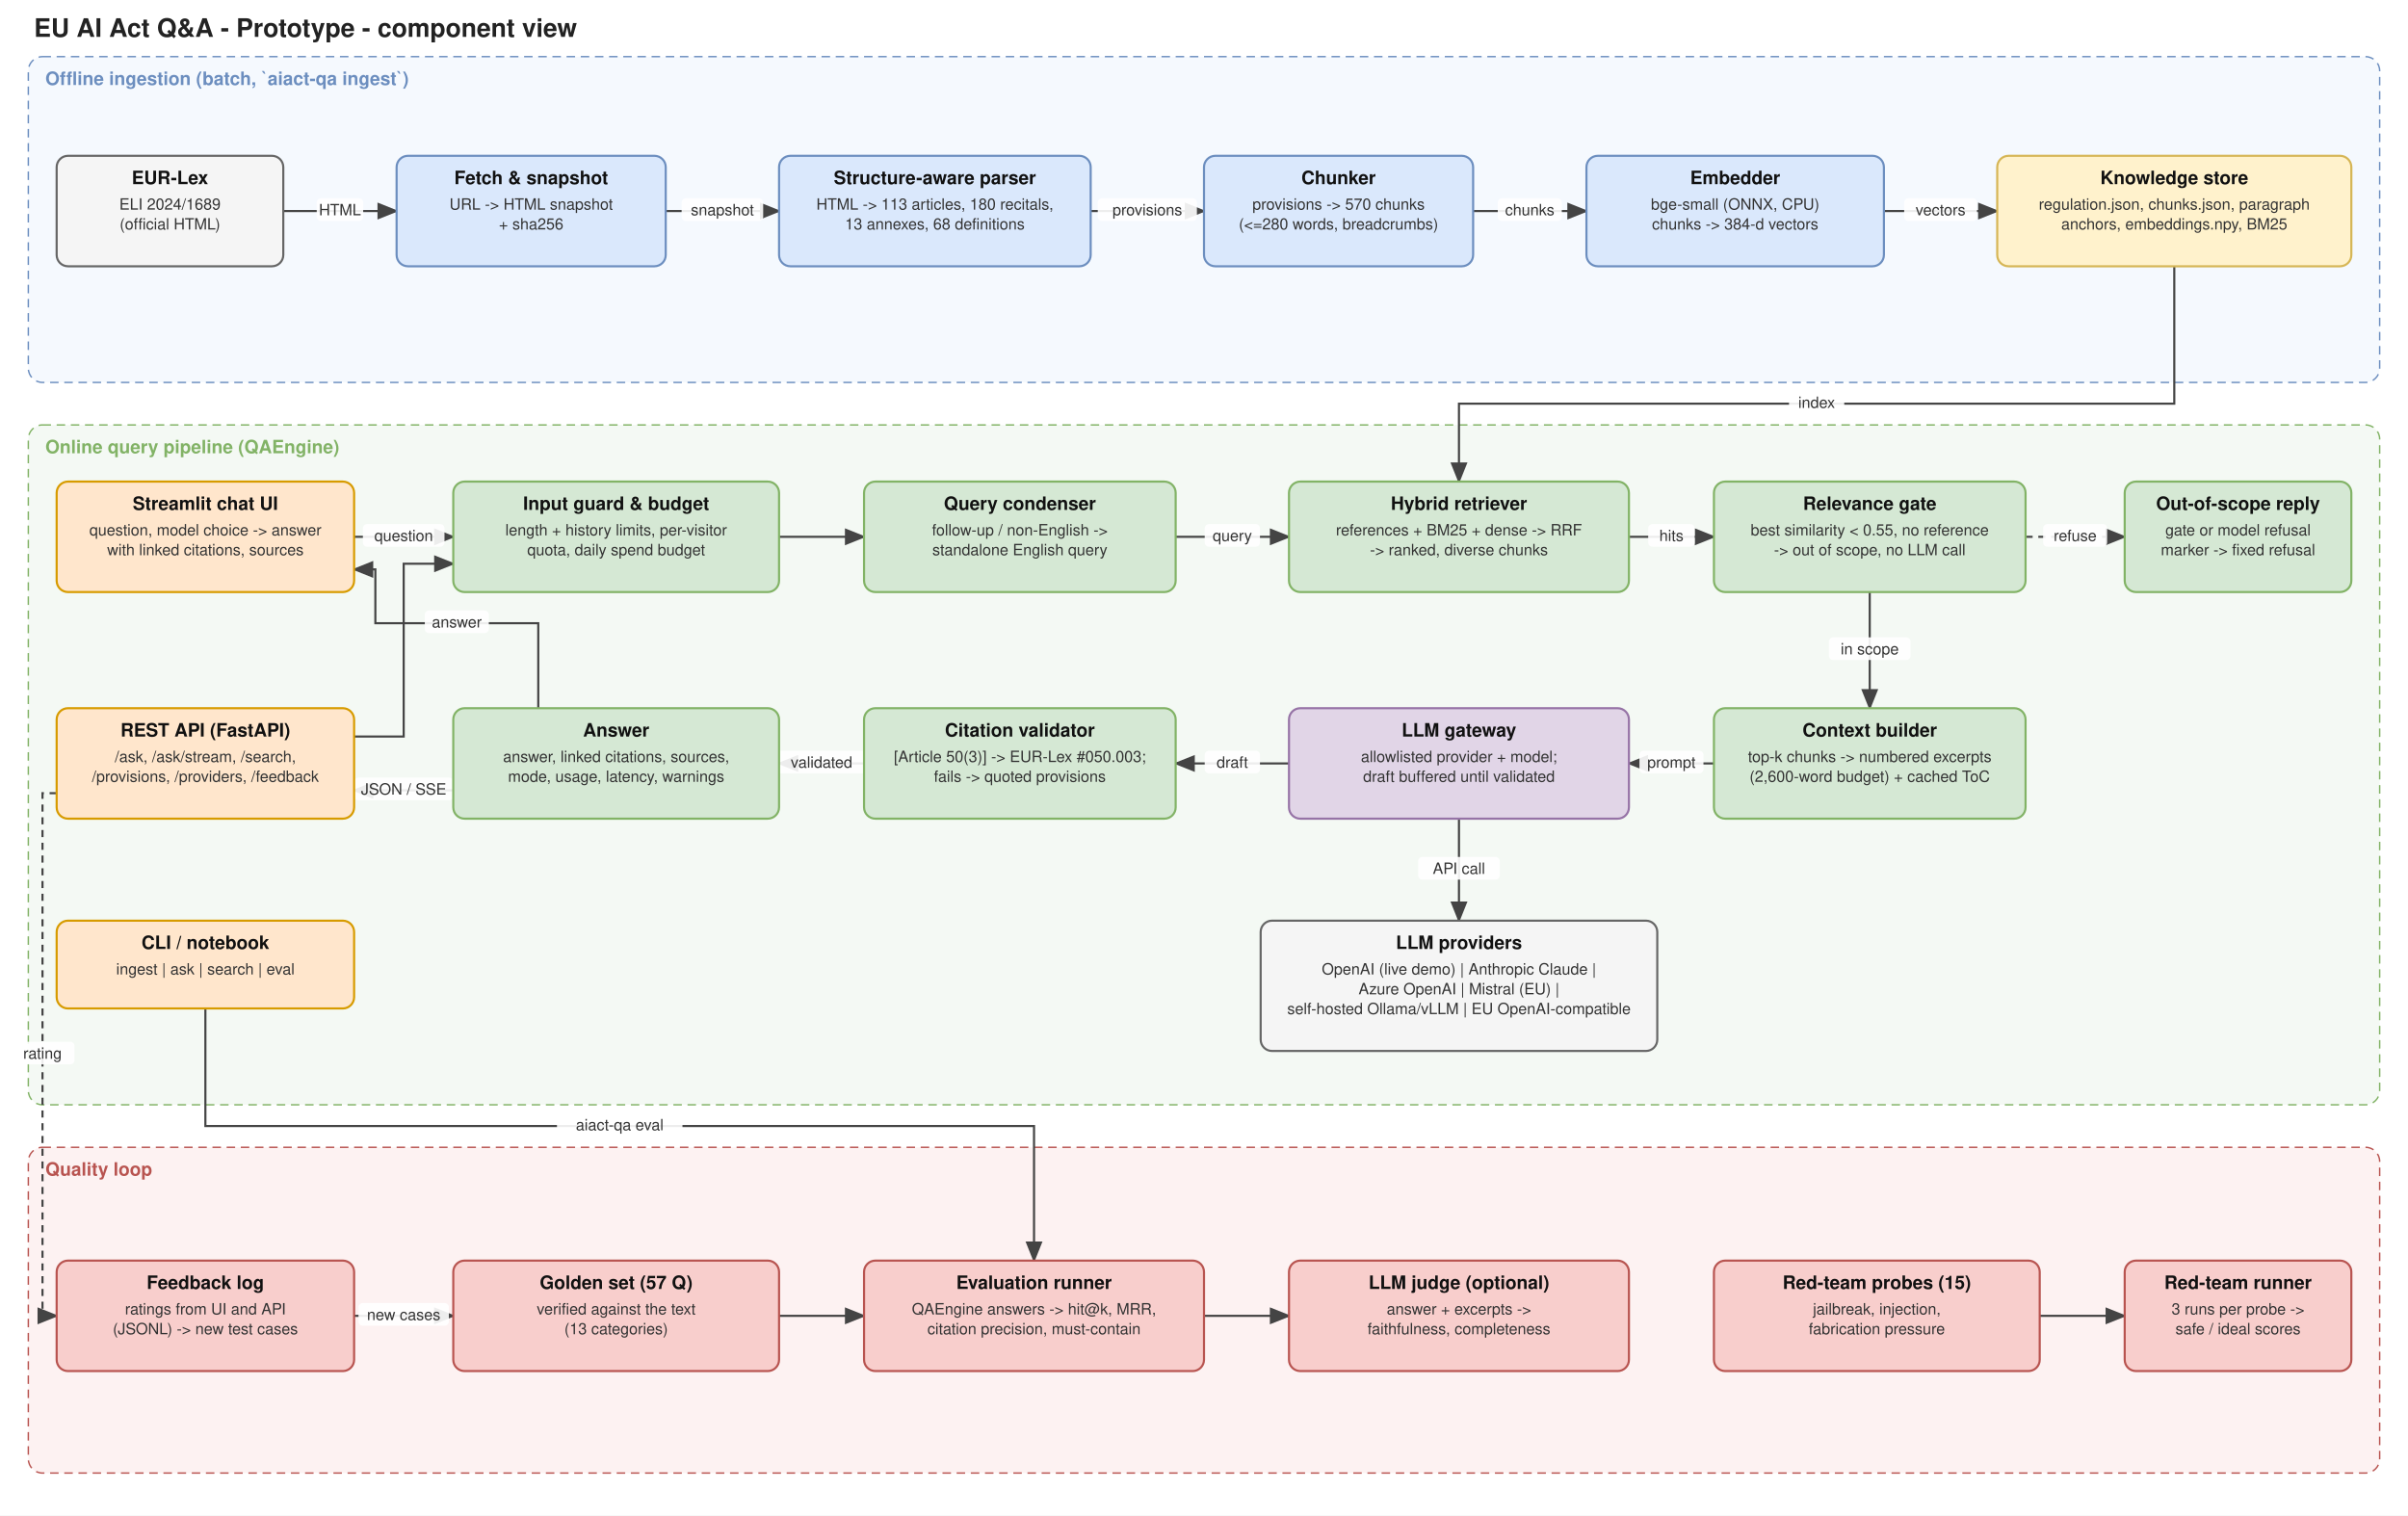
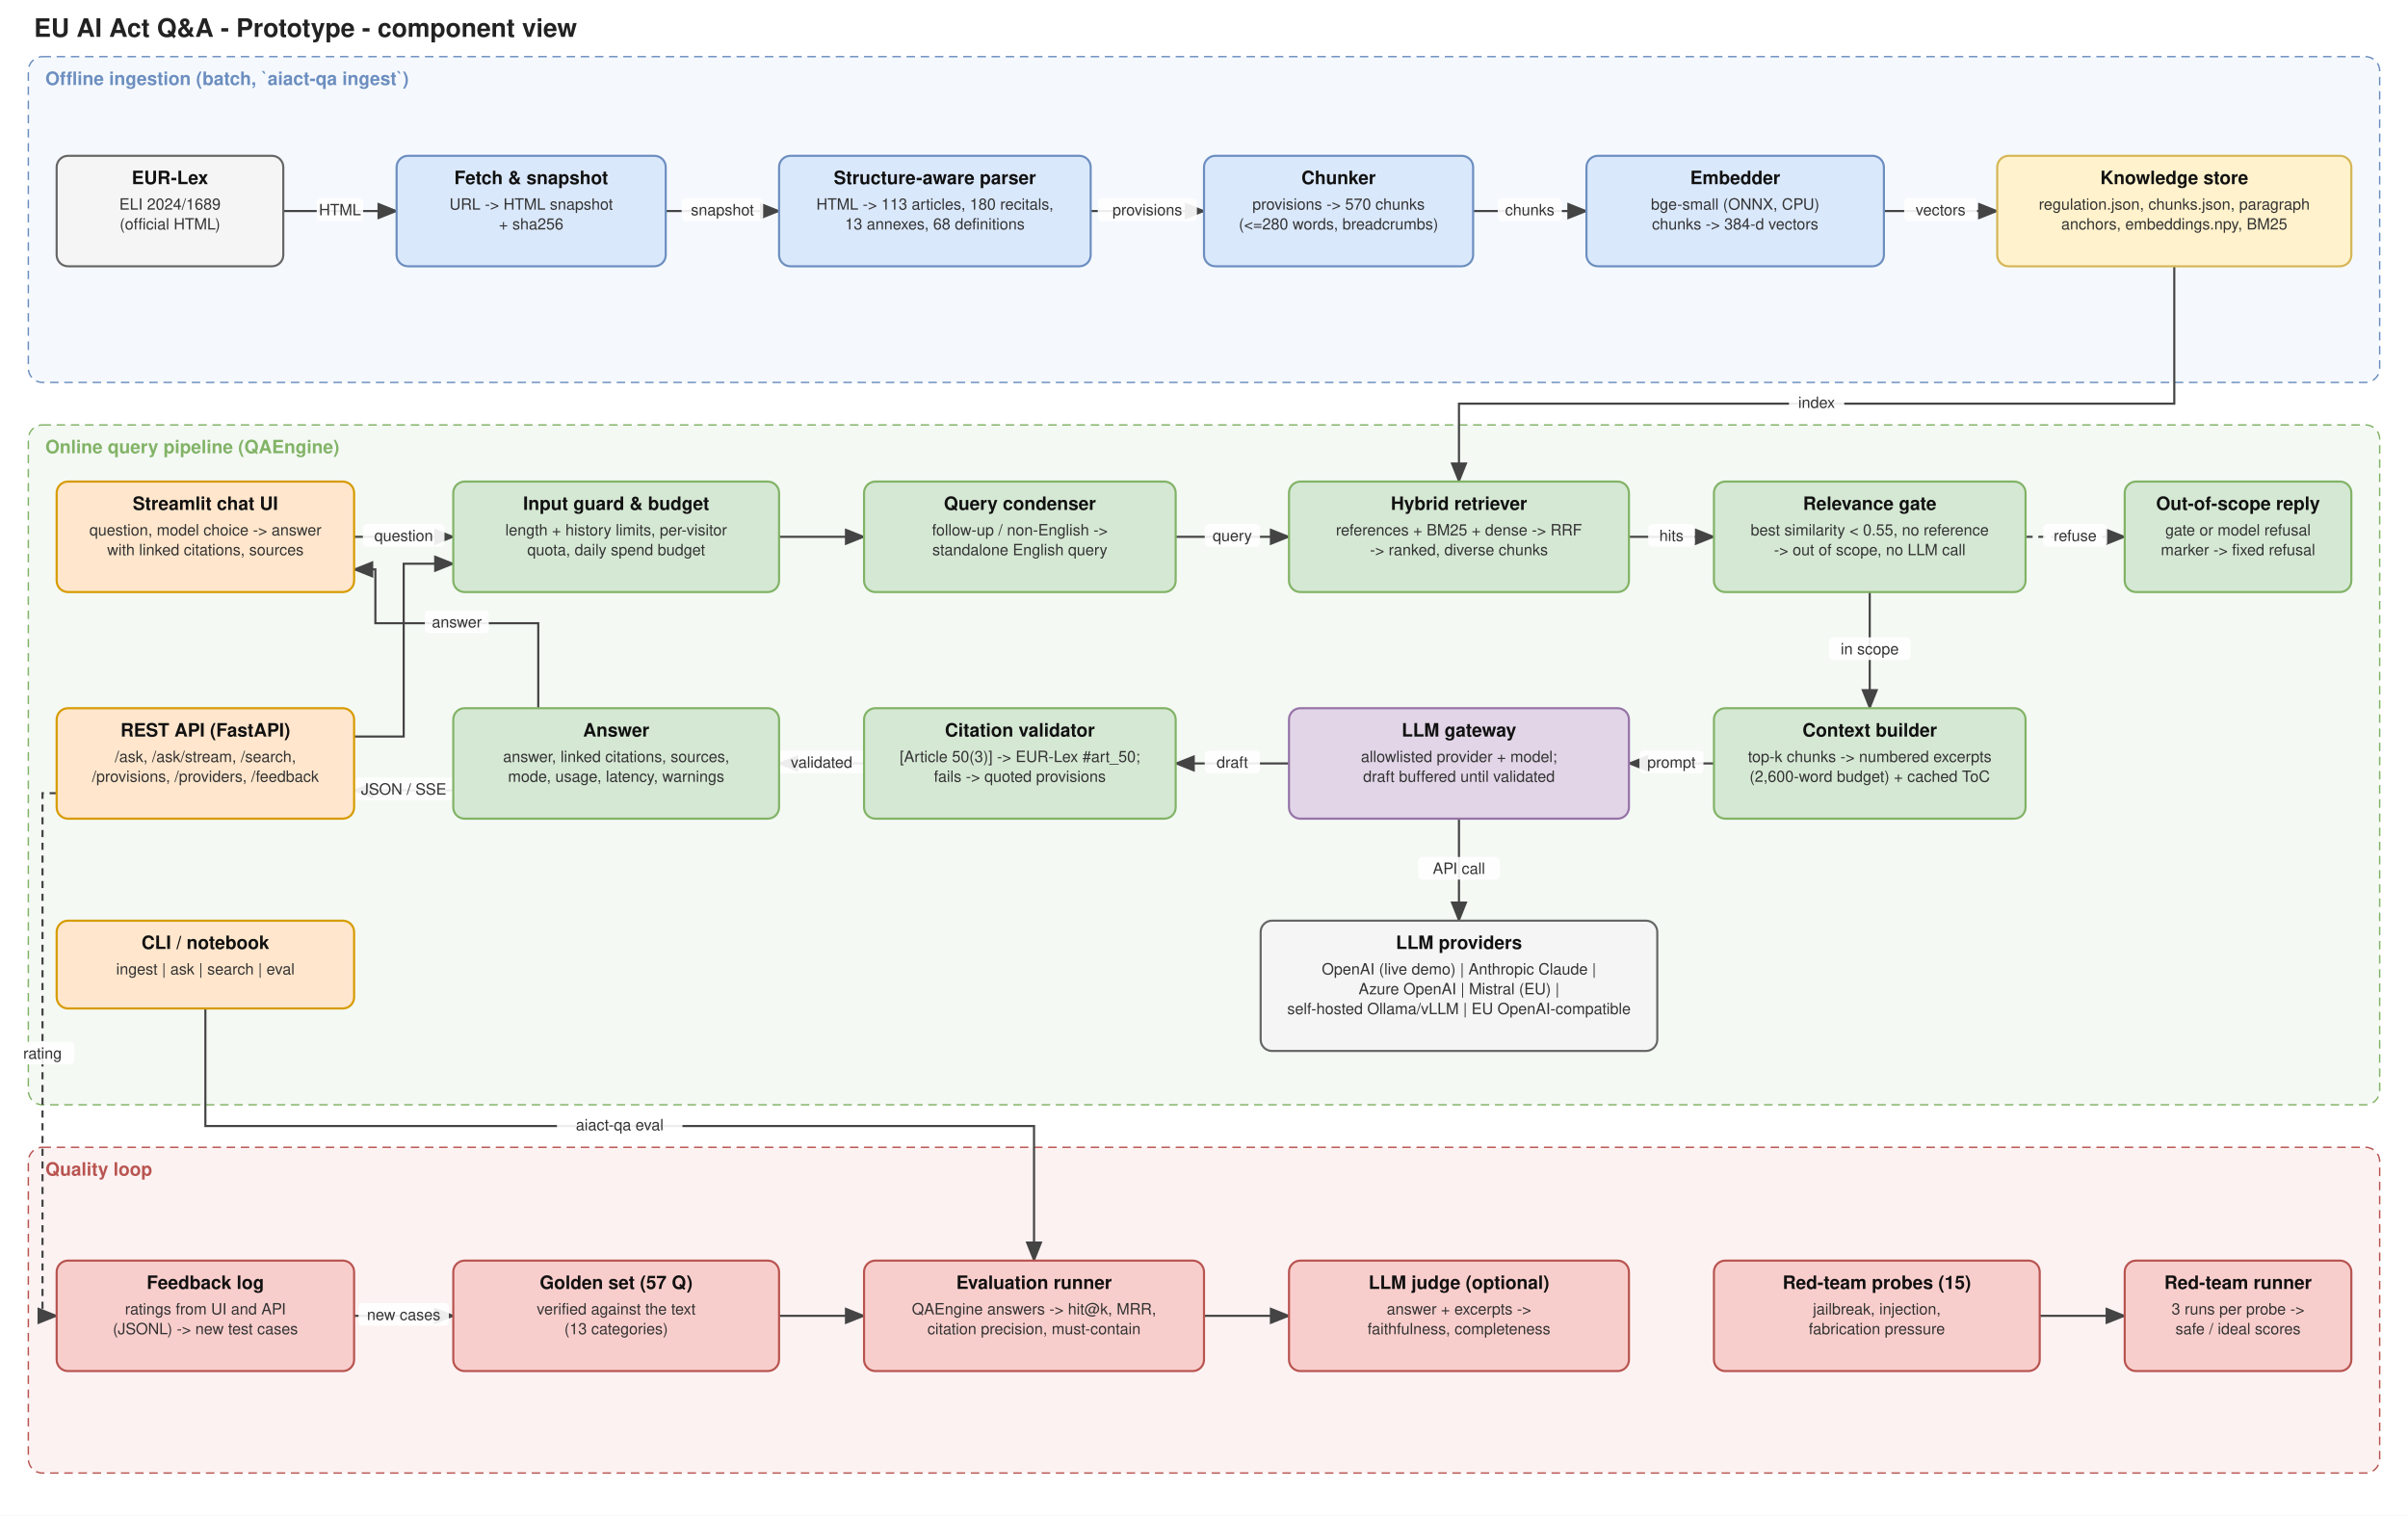
<svg xmlns="http://www.w3.org/2000/svg" width="1700" height="1070" viewBox="0 0 1700 1070" font-family="Helvetica, Arial, sans-serif">
  <defs>
    <marker id="arrow" markerWidth="10" markerHeight="8" refX="9" refY="4" orient="auto">
      <path d="M0,0 L10,4 L0,8 z" fill="#444" />
    </marker>
  </defs>
  <rect width="1700" height="1070" fill="#FFFFFF" />
  <text x="24" y="26" font-size="18" font-weight="bold" fill="#222">EU AI Act Q&amp;A - Prototype - component view</text>
  <rect x="20" y="40" width="1660" height="230" rx="10" fill="#DAE8FC" fill-opacity="0.25" stroke="#6C8EBF" stroke-dasharray="6 4" />
  <text x="32" y="60" font-size="13" font-weight="bold" fill="#6C8EBF">Offline ingestion (batch, `aiact-qa ingest`)</text>
  <rect x="20" y="300" width="1660" height="480" rx="10" fill="#D5E8D4" fill-opacity="0.25" stroke="#82B366" stroke-dasharray="6 4" />
  <text x="32" y="320" font-size="13" font-weight="bold" fill="#82B366">Online query pipeline (QAEngine)</text>
  <rect x="20" y="810" width="1660" height="230" rx="10" fill="#F8CECC" fill-opacity="0.25" stroke="#B85450" stroke-dasharray="6 4" />
  <text x="32" y="830" font-size="13" font-weight="bold" fill="#B85450">Quality loop</text>
  <polyline points="200,149.0 280,149.0" fill="none" stroke="#444" stroke-width="1.5" marker-end="url(#arrow)" />
  <rect x="223.6" y="140.0" width="32.8" height="16" rx="3" fill="#FFFFFF" fill-opacity="0.9" />
  <text x="240.0" y="152.0" font-size="11" fill="#333" text-anchor="middle">HTML</text>
  <polyline points="470,149.0 550,149.0" fill="none" stroke="#444" stroke-width="1.5" marker-end="url(#arrow)" />
  <rect x="481.2" y="140.0" width="57.6" height="16" rx="3" fill="#FFFFFF" fill-opacity="0.9" />
  <text x="510.0" y="152.0" font-size="11" fill="#333" text-anchor="middle">snapshot</text>
  <polyline points="770,149.0 850,149.0" fill="none" stroke="#444" stroke-width="1.5" marker-end="url(#arrow)" />
  <rect x="775.0" y="140.0" width="70.0" height="16" rx="3" fill="#FFFFFF" fill-opacity="0.9" />
  <text x="810.0" y="152.0" font-size="11" fill="#333" text-anchor="middle">provisions</text>
  <polyline points="1040,149.0 1120,149.0" fill="none" stroke="#444" stroke-width="1.5" marker-end="url(#arrow)" />
  <rect x="1057.4" y="140.0" width="45.2" height="16" rx="3" fill="#FFFFFF" fill-opacity="0.9" />
  <text x="1080.0" y="152.0" font-size="11" fill="#333" text-anchor="middle">chunks</text>
  <polyline points="1330,149.0 1410,149.0" fill="none" stroke="#444" stroke-width="1.5" marker-end="url(#arrow)" />
  <rect x="1344.3" y="140.0" width="51.4" height="16" rx="3" fill="#FFFFFF" fill-opacity="0.9" />
  <text x="1370.0" y="152.0" font-size="11" fill="#333" text-anchor="middle">vectors</text>
  <polyline points="1535,188 1535,285 1030,285 1030,340" fill="none" stroke="#444" stroke-width="1.5" marker-end="url(#arrow)" />
  <rect x="1263.0" y="276.0" width="39.0" height="16" rx="3" fill="#FFFFFF" fill-opacity="0.9" />
  <text x="1282.5" y="288.0" font-size="11" fill="#333" text-anchor="middle">index</text>
  <polyline points="250,379.0 320,379.0" fill="none" stroke="#444" stroke-width="1.5" marker-end="url(#arrow)" />
  <rect x="256.2" y="370.0" width="57.6" height="16" rx="3" fill="#FFFFFF" fill-opacity="0.9" />
  <text x="285.0" y="382.0" font-size="11" fill="#333" text-anchor="middle">question</text>
  <polyline points="250,520 285,520 285,398 320,398" fill="none" stroke="#444" stroke-width="1.5" marker-end="url(#arrow)" />
  <polyline points="550,379.0 610,379.0" fill="none" stroke="#444" stroke-width="1.5" marker-end="url(#arrow)" />
  <polyline points="830,379.0 910,379.0" fill="none" stroke="#444" stroke-width="1.5" marker-end="url(#arrow)" />
  <rect x="850.5" y="370.0" width="39.0" height="16" rx="3" fill="#FFFFFF" fill-opacity="0.9" />
  <text x="870.0" y="382.0" font-size="11" fill="#333" text-anchor="middle">query</text>
  <polyline points="1150,379.0 1210,379.0" fill="none" stroke="#444" stroke-width="1.5" marker-end="url(#arrow)" />
  <rect x="1163.6" y="370.0" width="32.8" height="16" rx="3" fill="#FFFFFF" fill-opacity="0.9" />
  <text x="1180.0" y="382.0" font-size="11" fill="#333" text-anchor="middle">hits</text>
  <polyline points="1430,379.0 1500,379.0" fill="none" stroke="#444" stroke-width="1.5" stroke-dasharray="5 4" marker-end="url(#arrow)" />
  <rect x="1442.4" y="370.0" width="45.2" height="16" rx="3" fill="#FFFFFF" fill-opacity="0.9" />
  <text x="1465.0" y="382.0" font-size="11" fill="#333" text-anchor="middle">refuse</text>
  <polyline points="1320.0,418 1320.0,500" fill="none" stroke="#444" stroke-width="1.5" marker-end="url(#arrow)" />
  <rect x="1291.2" y="450.0" width="57.6" height="16" rx="3" fill="#FFFFFF" fill-opacity="0.9" />
  <text x="1320.0" y="462.0" font-size="11" fill="#333" text-anchor="middle">in scope</text>
  <polyline points="1210,539.0 1150,539.0" fill="none" stroke="#444" stroke-width="1.5" marker-end="url(#arrow)" />
  <rect x="1157.4" y="530.0" width="45.2" height="16" rx="3" fill="#FFFFFF" fill-opacity="0.9" />
  <text x="1180.0" y="542.0" font-size="11" fill="#333" text-anchor="middle">prompt</text>
  <polyline points="1030.0,578 1030.0,650" fill="none" stroke="#444" stroke-width="1.5" marker-end="url(#arrow)" />
  <rect x="1001.2" y="605.0" width="57.6" height="16" rx="3" fill="#FFFFFF" fill-opacity="0.9" />
  <text x="1030.0" y="617.0" font-size="11" fill="#333" text-anchor="middle">API call</text>
  <polyline points="910,539.0 830,539.0" fill="none" stroke="#444" stroke-width="1.5" marker-end="url(#arrow)" />
  <rect x="850.5" y="530.0" width="39.0" height="16" rx="3" fill="#FFFFFF" fill-opacity="0.9" />
  <text x="870.0" y="542.0" font-size="11" fill="#333" text-anchor="middle">draft</text>
  <polyline points="610,539.0 550,539.0" fill="none" stroke="#444" stroke-width="1.5" marker-end="url(#arrow)" />
  <rect x="548.1" y="530.0" width="63.8" height="16" rx="3" fill="#FFFFFF" fill-opacity="0.9" />
  <text x="580.0" y="542.0" font-size="11" fill="#333" text-anchor="middle">validated</text>
  <polyline points="320,558 250,558" fill="none" stroke="#444" stroke-width="1.5" marker-end="url(#arrow)" />
  <rect x="250.0" y="549.0" width="70.0" height="16" rx="3" fill="#FFFFFF" fill-opacity="0.9" />
  <text x="285.0" y="561.0" font-size="11" fill="#333" text-anchor="middle">JSON / SSE</text>
  <polyline points="380,500 380,440 265,440 265,402 250,402" fill="none" stroke="#444" stroke-width="1.5" marker-end="url(#arrow)" />
  <rect x="299.9" y="431.0" width="45.2" height="16" rx="3" fill="#FFFFFF" fill-opacity="0.9" />
  <text x="322.5" y="443.0" font-size="11" fill="#333" text-anchor="middle">answer</text>
  <polyline points="145,712 145,795 730,795 730,890" fill="none" stroke="#444" stroke-width="1.5" marker-end="url(#arrow)" />
  <rect x="393.2" y="786.0" width="88.6" height="16" rx="3" fill="#FFFFFF" fill-opacity="0.9" />
  <text x="437.5" y="798.0" font-size="11" fill="#333" text-anchor="middle">aiact-qa eval</text>
  <polyline points="40,560 30,560 30,929 40,929" fill="none" stroke="#444" stroke-width="1.5" stroke-dasharray="5 4" marker-end="url(#arrow)" />
  <rect x="7.4" y="735.5" width="45.2" height="16" rx="3" fill="#FFFFFF" fill-opacity="0.9" />
  <text x="30.0" y="747.5" font-size="11" fill="#333" text-anchor="middle">rating</text>
  <polyline points="250,929.0 320,929.0" fill="none" stroke="#444" stroke-width="1.5" marker-end="url(#arrow)" />
  <rect x="253.1" y="920.0" width="63.8" height="16" rx="3" fill="#FFFFFF" fill-opacity="0.9" />
  <text x="285.0" y="932.0" font-size="11" fill="#333" text-anchor="middle">new cases</text>
  <polyline points="550,929.0 610,929.0" fill="none" stroke="#444" stroke-width="1.5" marker-end="url(#arrow)" />
  <polyline points="850,929.0 910,929.0" fill="none" stroke="#444" stroke-width="1.5" marker-end="url(#arrow)" />
  <polyline points="1440,929.0 1500,929.0" fill="none" stroke="#444" stroke-width="1.5" marker-end="url(#arrow)" />
  <rect x="40" y="110" width="160" height="78" rx="8" fill="#F5F5F5" stroke="#666666" stroke-width="1.5" />
  <text x="120.0" y="130" font-size="13" font-weight="bold" fill="#111" text-anchor="middle">EUR-Lex</text>
  <text x="120.0" y="148" font-size="11" fill="#333" text-anchor="middle">ELI 2024/1689</text>
  <text x="120.0" y="162" font-size="11" fill="#333" text-anchor="middle">(official HTML)</text>
  <rect x="280" y="110" width="190" height="78" rx="8" fill="#DAE8FC" stroke="#6C8EBF" stroke-width="1.5" />
  <text x="375.0" y="130" font-size="13" font-weight="bold" fill="#111" text-anchor="middle">Fetch &amp; snapshot</text>
  <text x="375.0" y="148" font-size="11" fill="#333" text-anchor="middle">URL -&gt; HTML snapshot</text>
  <text x="375.0" y="162" font-size="11" fill="#333" text-anchor="middle">+ sha256</text>
  <rect x="550" y="110" width="220" height="78" rx="8" fill="#DAE8FC" stroke="#6C8EBF" stroke-width="1.5" />
  <text x="660.0" y="130" font-size="13" font-weight="bold" fill="#111" text-anchor="middle">Structure-aware parser</text>
  <text x="660.0" y="148" font-size="11" fill="#333" text-anchor="middle">HTML -&gt; 113 articles, 180 recitals,</text>
  <text x="660.0" y="162" font-size="11" fill="#333" text-anchor="middle">13 annexes, 68 definitions</text>
  <rect x="850" y="110" width="190" height="78" rx="8" fill="#DAE8FC" stroke="#6C8EBF" stroke-width="1.5" />
  <text x="945.0" y="130" font-size="13" font-weight="bold" fill="#111" text-anchor="middle">Chunker</text>
  <text x="945.0" y="148" font-size="11" fill="#333" text-anchor="middle">provisions -&gt; 570 chunks</text>
  <text x="945.0" y="162" font-size="11" fill="#333" text-anchor="middle">(&lt;=280 words, breadcrumbs)</text>
  <rect x="1120" y="110" width="210" height="78" rx="8" fill="#DAE8FC" stroke="#6C8EBF" stroke-width="1.5" />
  <text x="1225.0" y="130" font-size="13" font-weight="bold" fill="#111" text-anchor="middle">Embedder</text>
  <text x="1225.0" y="148" font-size="11" fill="#333" text-anchor="middle">bge-small (ONNX, CPU)</text>
  <text x="1225.0" y="162" font-size="11" fill="#333" text-anchor="middle">chunks -&gt; 384-d vectors</text>
  <rect x="1410" y="110" width="250" height="78" rx="8" fill="#FFF2CC" stroke="#D6B656" stroke-width="1.5" />
  <text x="1535.0" y="130" font-size="13" font-weight="bold" fill="#111" text-anchor="middle">Knowledge store</text>
  <text x="1535.0" y="148" font-size="11" fill="#333" text-anchor="middle">regulation.json, chunks.json, paragraph</text>
  <text x="1535.0" y="162" font-size="11" fill="#333" text-anchor="middle">anchors, embeddings.npy, BM25</text>
  <rect x="40" y="340" width="210" height="78" rx="8" fill="#FFE6CC" stroke="#D79B00" stroke-width="1.5" />
  <text x="145.0" y="360" font-size="13" font-weight="bold" fill="#111" text-anchor="middle">Streamlit chat UI</text>
  <text x="145.0" y="378" font-size="11" fill="#333" text-anchor="middle">question, model choice -&gt; answer</text>
  <text x="145.0" y="392" font-size="11" fill="#333" text-anchor="middle">with linked citations, sources</text>
  <rect x="40" y="500" width="210" height="78" rx="8" fill="#FFE6CC" stroke="#D79B00" stroke-width="1.5" />
  <text x="145.0" y="520" font-size="13" font-weight="bold" fill="#111" text-anchor="middle">REST API (FastAPI)</text>
  <text x="145.0" y="538" font-size="11" fill="#333" text-anchor="middle">/ask, /ask/stream, /search,</text>
  <text x="145.0" y="552" font-size="11" fill="#333" text-anchor="middle">/provisions, /providers, /feedback</text>
  <rect x="40" y="650" width="210" height="62" rx="8" fill="#FFE6CC" stroke="#D79B00" stroke-width="1.5" />
  <text x="145.0" y="670" font-size="13" font-weight="bold" fill="#111" text-anchor="middle">CLI / notebook</text>
  <text x="145.0" y="688" font-size="11" fill="#333" text-anchor="middle">ingest | ask | search | eval</text>
  <rect x="320" y="340" width="230" height="78" rx="8" fill="#D5E8D4" stroke="#82B366" stroke-width="1.5" />
  <text x="435.0" y="360" font-size="13" font-weight="bold" fill="#111" text-anchor="middle">Input guard &amp; budget</text>
  <text x="435.0" y="378" font-size="11" fill="#333" text-anchor="middle">length + history limits, per-visitor</text>
  <text x="435.0" y="392" font-size="11" fill="#333" text-anchor="middle">quota, daily spend budget</text>
  <rect x="610" y="340" width="220" height="78" rx="8" fill="#D5E8D4" stroke="#82B366" stroke-width="1.5" />
  <text x="720.0" y="360" font-size="13" font-weight="bold" fill="#111" text-anchor="middle">Query condenser</text>
  <text x="720.0" y="378" font-size="11" fill="#333" text-anchor="middle">follow-up / non-English -&gt;</text>
  <text x="720.0" y="392" font-size="11" fill="#333" text-anchor="middle">standalone English query</text>
  <rect x="910" y="340" width="240" height="78" rx="8" fill="#D5E8D4" stroke="#82B366" stroke-width="1.5" />
  <text x="1030.0" y="360" font-size="13" font-weight="bold" fill="#111" text-anchor="middle">Hybrid retriever</text>
  <text x="1030.0" y="378" font-size="11" fill="#333" text-anchor="middle">references + BM25 + dense -&gt; RRF</text>
  <text x="1030.0" y="392" font-size="11" fill="#333" text-anchor="middle">-&gt; ranked, diverse chunks</text>
  <rect x="1210" y="340" width="220" height="78" rx="8" fill="#D5E8D4" stroke="#82B366" stroke-width="1.5" />
  <text x="1320.0" y="360" font-size="13" font-weight="bold" fill="#111" text-anchor="middle">Relevance gate</text>
  <text x="1320.0" y="378" font-size="11" fill="#333" text-anchor="middle">best similarity &lt; 0.55, no reference</text>
  <text x="1320.0" y="392" font-size="11" fill="#333" text-anchor="middle">-&gt; out of scope, no LLM call</text>
  <rect x="1500" y="340" width="160" height="78" rx="8" fill="#D5E8D4" stroke="#82B366" stroke-width="1.5" />
  <text x="1580.0" y="360" font-size="13" font-weight="bold" fill="#111" text-anchor="middle">Out-of-scope reply</text>
  <text x="1580.0" y="378" font-size="11" fill="#333" text-anchor="middle">gate or model refusal</text>
  <text x="1580.0" y="392" font-size="11" fill="#333" text-anchor="middle">marker -&gt; fixed refusal</text>
  <rect x="1210" y="500" width="220" height="78" rx="8" fill="#D5E8D4" stroke="#82B366" stroke-width="1.5" />
  <text x="1320.0" y="520" font-size="13" font-weight="bold" fill="#111" text-anchor="middle">Context builder</text>
  <text x="1320.0" y="538" font-size="11" fill="#333" text-anchor="middle">top-k chunks -&gt; numbered excerpts</text>
  <text x="1320.0" y="552" font-size="11" fill="#333" text-anchor="middle">(2,600-word budget) + cached ToC</text>
  <rect x="910" y="500" width="240" height="78" rx="8" fill="#E1D5E7" stroke="#9673A6" stroke-width="1.5" />
  <text x="1030.0" y="520" font-size="13" font-weight="bold" fill="#111" text-anchor="middle">LLM gateway</text>
  <text x="1030.0" y="538" font-size="11" fill="#333" text-anchor="middle">allowlisted provider + model;</text>
  <text x="1030.0" y="552" font-size="11" fill="#333" text-anchor="middle">draft buffered until validated</text>
  <rect x="610" y="500" width="220" height="78" rx="8" fill="#D5E8D4" stroke="#82B366" stroke-width="1.5" />
  <text x="720.0" y="520" font-size="13" font-weight="bold" fill="#111" text-anchor="middle">Citation validator</text>
-   <text x="720.0" y="538" font-size="11" fill="#333" text-anchor="middle">[Article 50(3)] -&gt; EUR-Lex #050.003;</text>
+   <text x="720.0" y="538" font-size="11" fill="#333" text-anchor="middle">[Article 50(3)] -&gt; EUR-Lex #art_50;</text>
  <text x="720.0" y="552" font-size="11" fill="#333" text-anchor="middle">fails -&gt; quoted provisions</text>
  <rect x="320" y="500" width="230" height="78" rx="8" fill="#D5E8D4" stroke="#82B366" stroke-width="1.5" />
  <text x="435.0" y="520" font-size="13" font-weight="bold" fill="#111" text-anchor="middle">Answer</text>
  <text x="435.0" y="538" font-size="11" fill="#333" text-anchor="middle">answer, linked citations, sources,</text>
  <text x="435.0" y="552" font-size="11" fill="#333" text-anchor="middle">mode, usage, latency, warnings</text>
  <rect x="890" y="650" width="280" height="92" rx="8" fill="#F5F5F5" stroke="#666666" stroke-width="1.5" />
  <text x="1030.0" y="670" font-size="13" font-weight="bold" fill="#111" text-anchor="middle">LLM providers</text>
  <text x="1030.0" y="688" font-size="11" fill="#333" text-anchor="middle">OpenAI (live demo) | Anthropic Claude |</text>
  <text x="1030.0" y="702" font-size="11" fill="#333" text-anchor="middle">Azure OpenAI | Mistral (EU) |</text>
  <text x="1030.0" y="716" font-size="11" fill="#333" text-anchor="middle">self-hosted Ollama/vLLM | EU OpenAI-compatible</text>
  <rect x="40" y="890" width="210" height="78" rx="8" fill="#F8CECC" stroke="#B85450" stroke-width="1.5" />
  <text x="145.0" y="910" font-size="13" font-weight="bold" fill="#111" text-anchor="middle">Feedback log</text>
  <text x="145.0" y="928" font-size="11" fill="#333" text-anchor="middle">ratings from UI and API</text>
  <text x="145.0" y="942" font-size="11" fill="#333" text-anchor="middle">(JSONL) -&gt; new test cases</text>
  <rect x="320" y="890" width="230" height="78" rx="8" fill="#F8CECC" stroke="#B85450" stroke-width="1.5" />
  <text x="435.0" y="910" font-size="13" font-weight="bold" fill="#111" text-anchor="middle">Golden set (57 Q)</text>
  <text x="435.0" y="928" font-size="11" fill="#333" text-anchor="middle">verified against the text</text>
  <text x="435.0" y="942" font-size="11" fill="#333" text-anchor="middle">(13 categories)</text>
  <rect x="610" y="890" width="240" height="78" rx="8" fill="#F8CECC" stroke="#B85450" stroke-width="1.5" />
  <text x="730.0" y="910" font-size="13" font-weight="bold" fill="#111" text-anchor="middle">Evaluation runner</text>
  <text x="730.0" y="928" font-size="11" fill="#333" text-anchor="middle">QAEngine answers -&gt; hit@k, MRR,</text>
  <text x="730.0" y="942" font-size="11" fill="#333" text-anchor="middle">citation precision, must-contain</text>
  <rect x="910" y="890" width="240" height="78" rx="8" fill="#F8CECC" stroke="#B85450" stroke-width="1.5" />
  <text x="1030.0" y="910" font-size="13" font-weight="bold" fill="#111" text-anchor="middle">LLM judge (optional)</text>
  <text x="1030.0" y="928" font-size="11" fill="#333" text-anchor="middle">answer + excerpts -&gt;</text>
  <text x="1030.0" y="942" font-size="11" fill="#333" text-anchor="middle">faithfulness, completeness</text>
  <rect x="1210" y="890" width="230" height="78" rx="8" fill="#F8CECC" stroke="#B85450" stroke-width="1.5" />
  <text x="1325.0" y="910" font-size="13" font-weight="bold" fill="#111" text-anchor="middle">Red-team probes (15)</text>
  <text x="1325.0" y="928" font-size="11" fill="#333" text-anchor="middle">jailbreak, injection,</text>
  <text x="1325.0" y="942" font-size="11" fill="#333" text-anchor="middle">fabrication pressure</text>
  <rect x="1500" y="890" width="160" height="78" rx="8" fill="#F8CECC" stroke="#B85450" stroke-width="1.5" />
  <text x="1580.0" y="910" font-size="13" font-weight="bold" fill="#111" text-anchor="middle">Red-team runner</text>
  <text x="1580.0" y="928" font-size="11" fill="#333" text-anchor="middle">3 runs per probe -&gt;</text>
  <text x="1580.0" y="942" font-size="11" fill="#333" text-anchor="middle">safe / ideal scores</text>
</svg>
